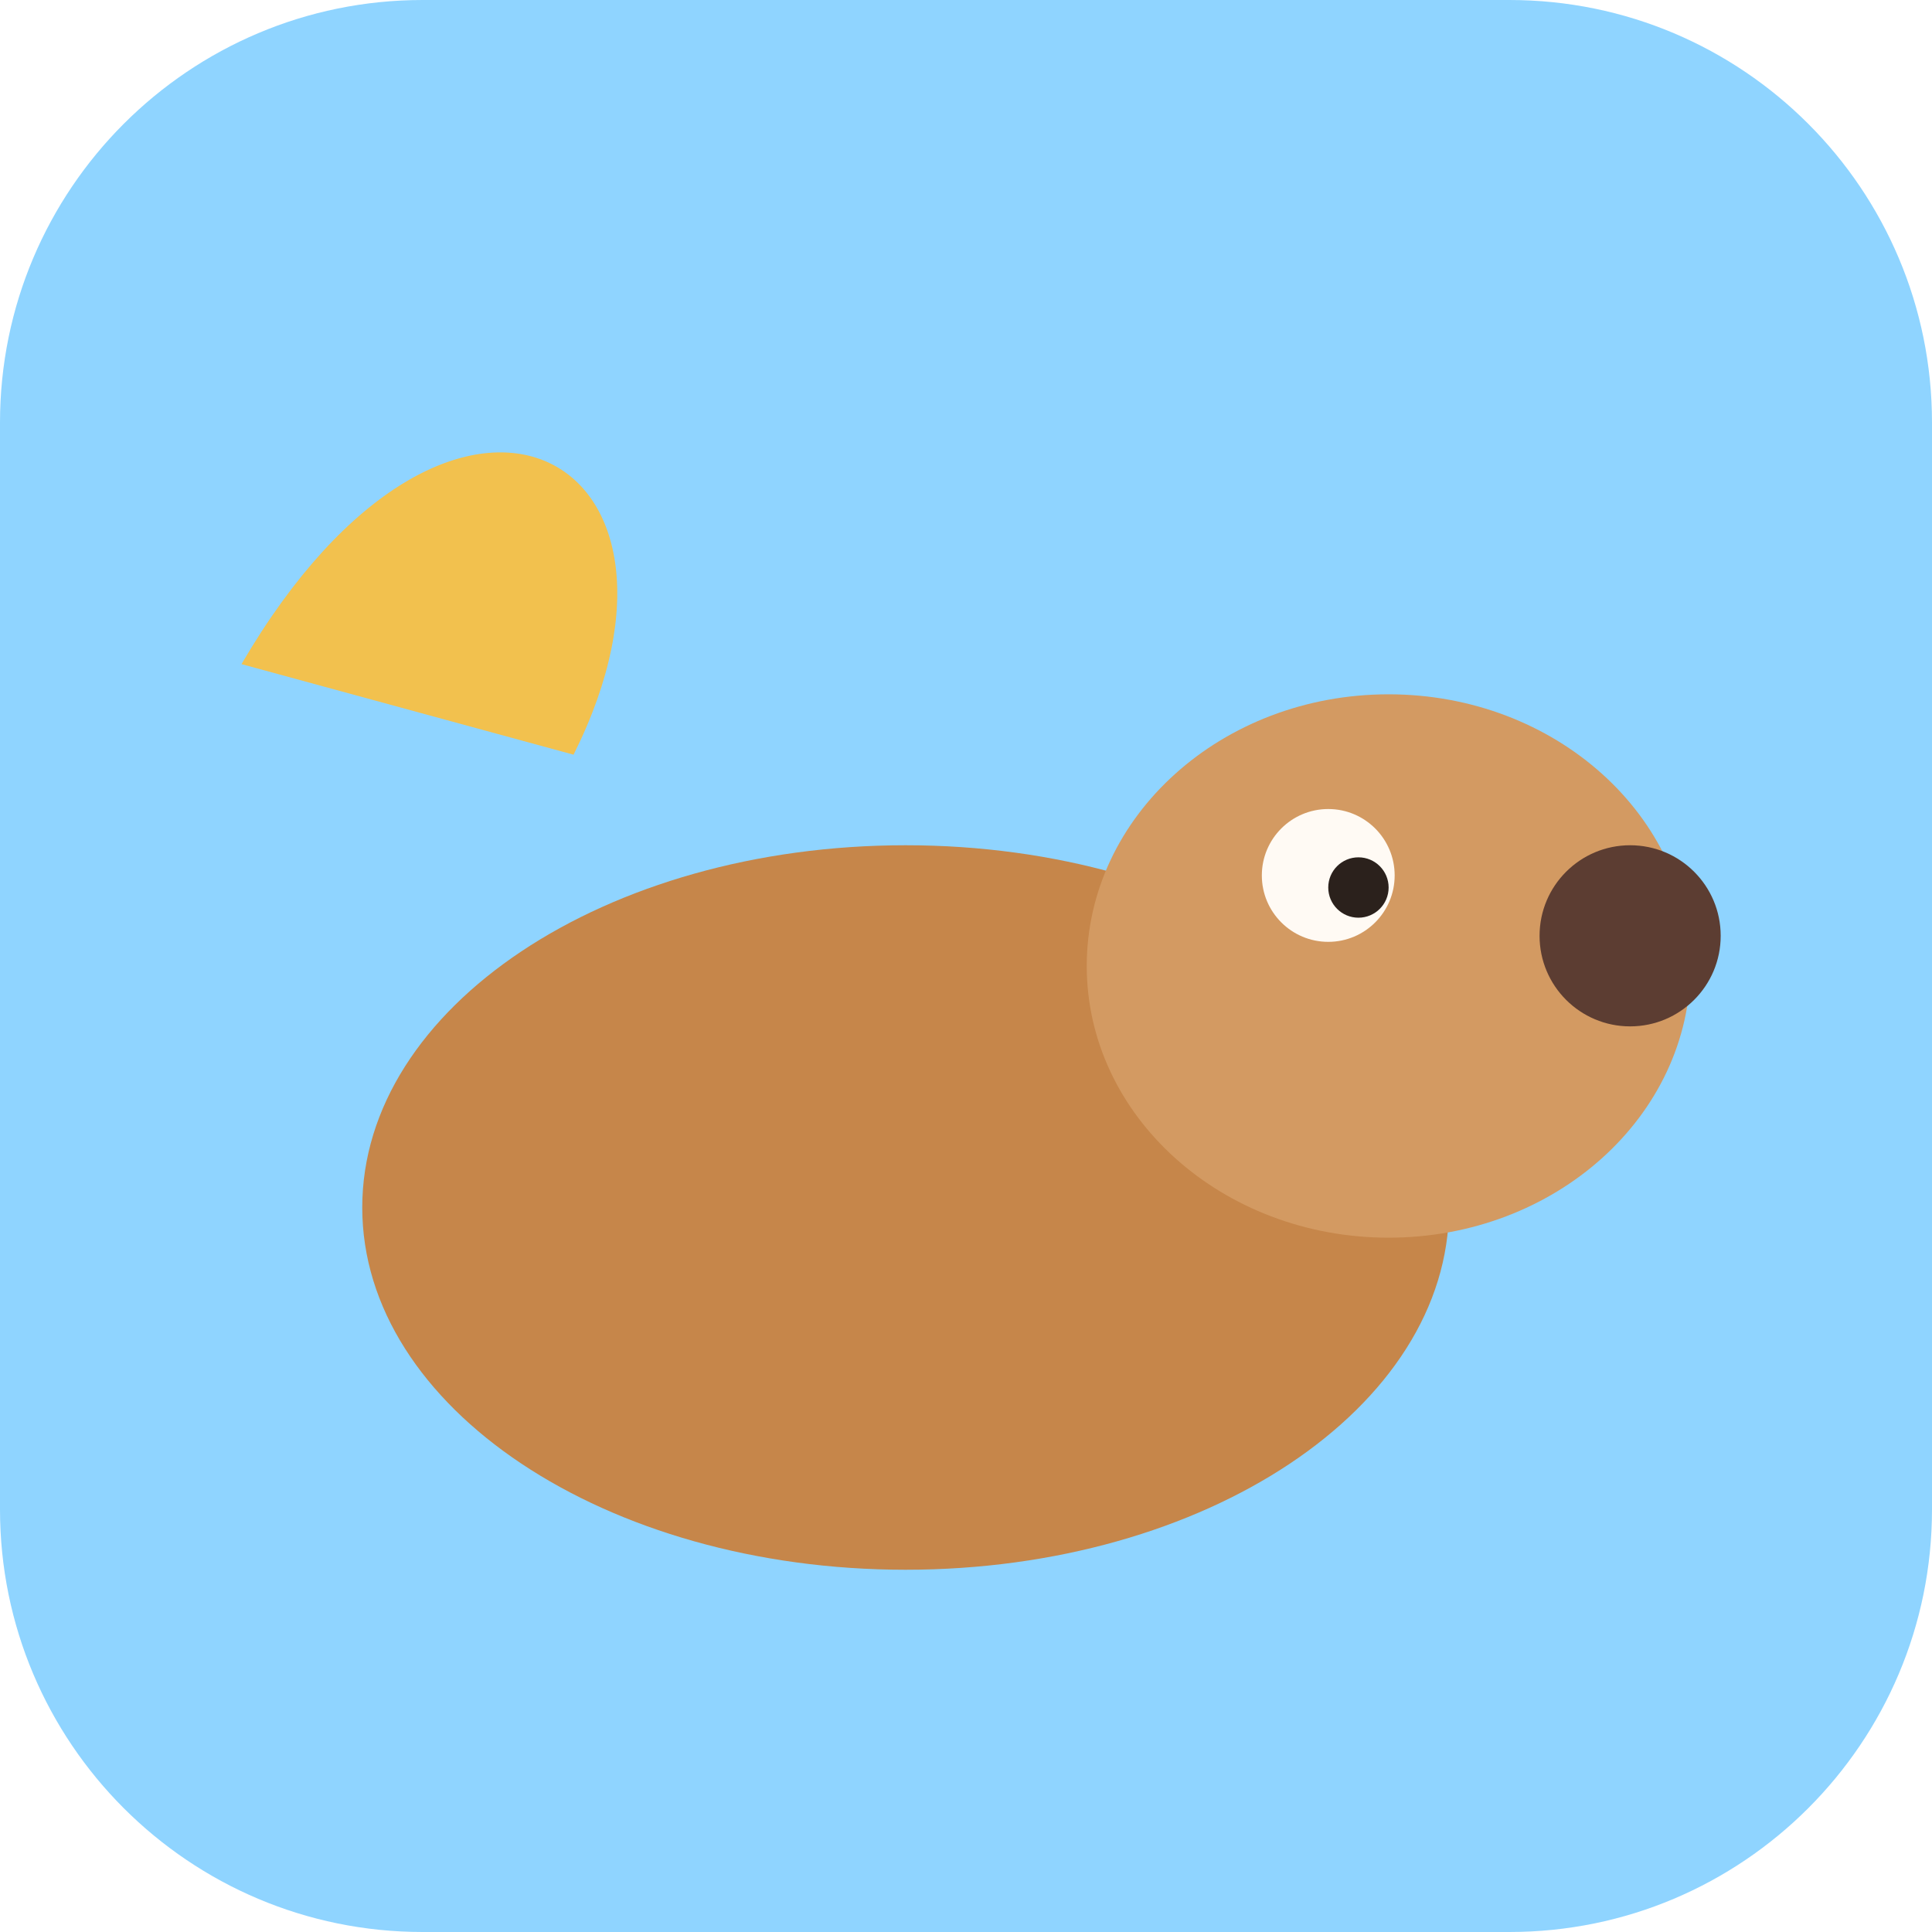
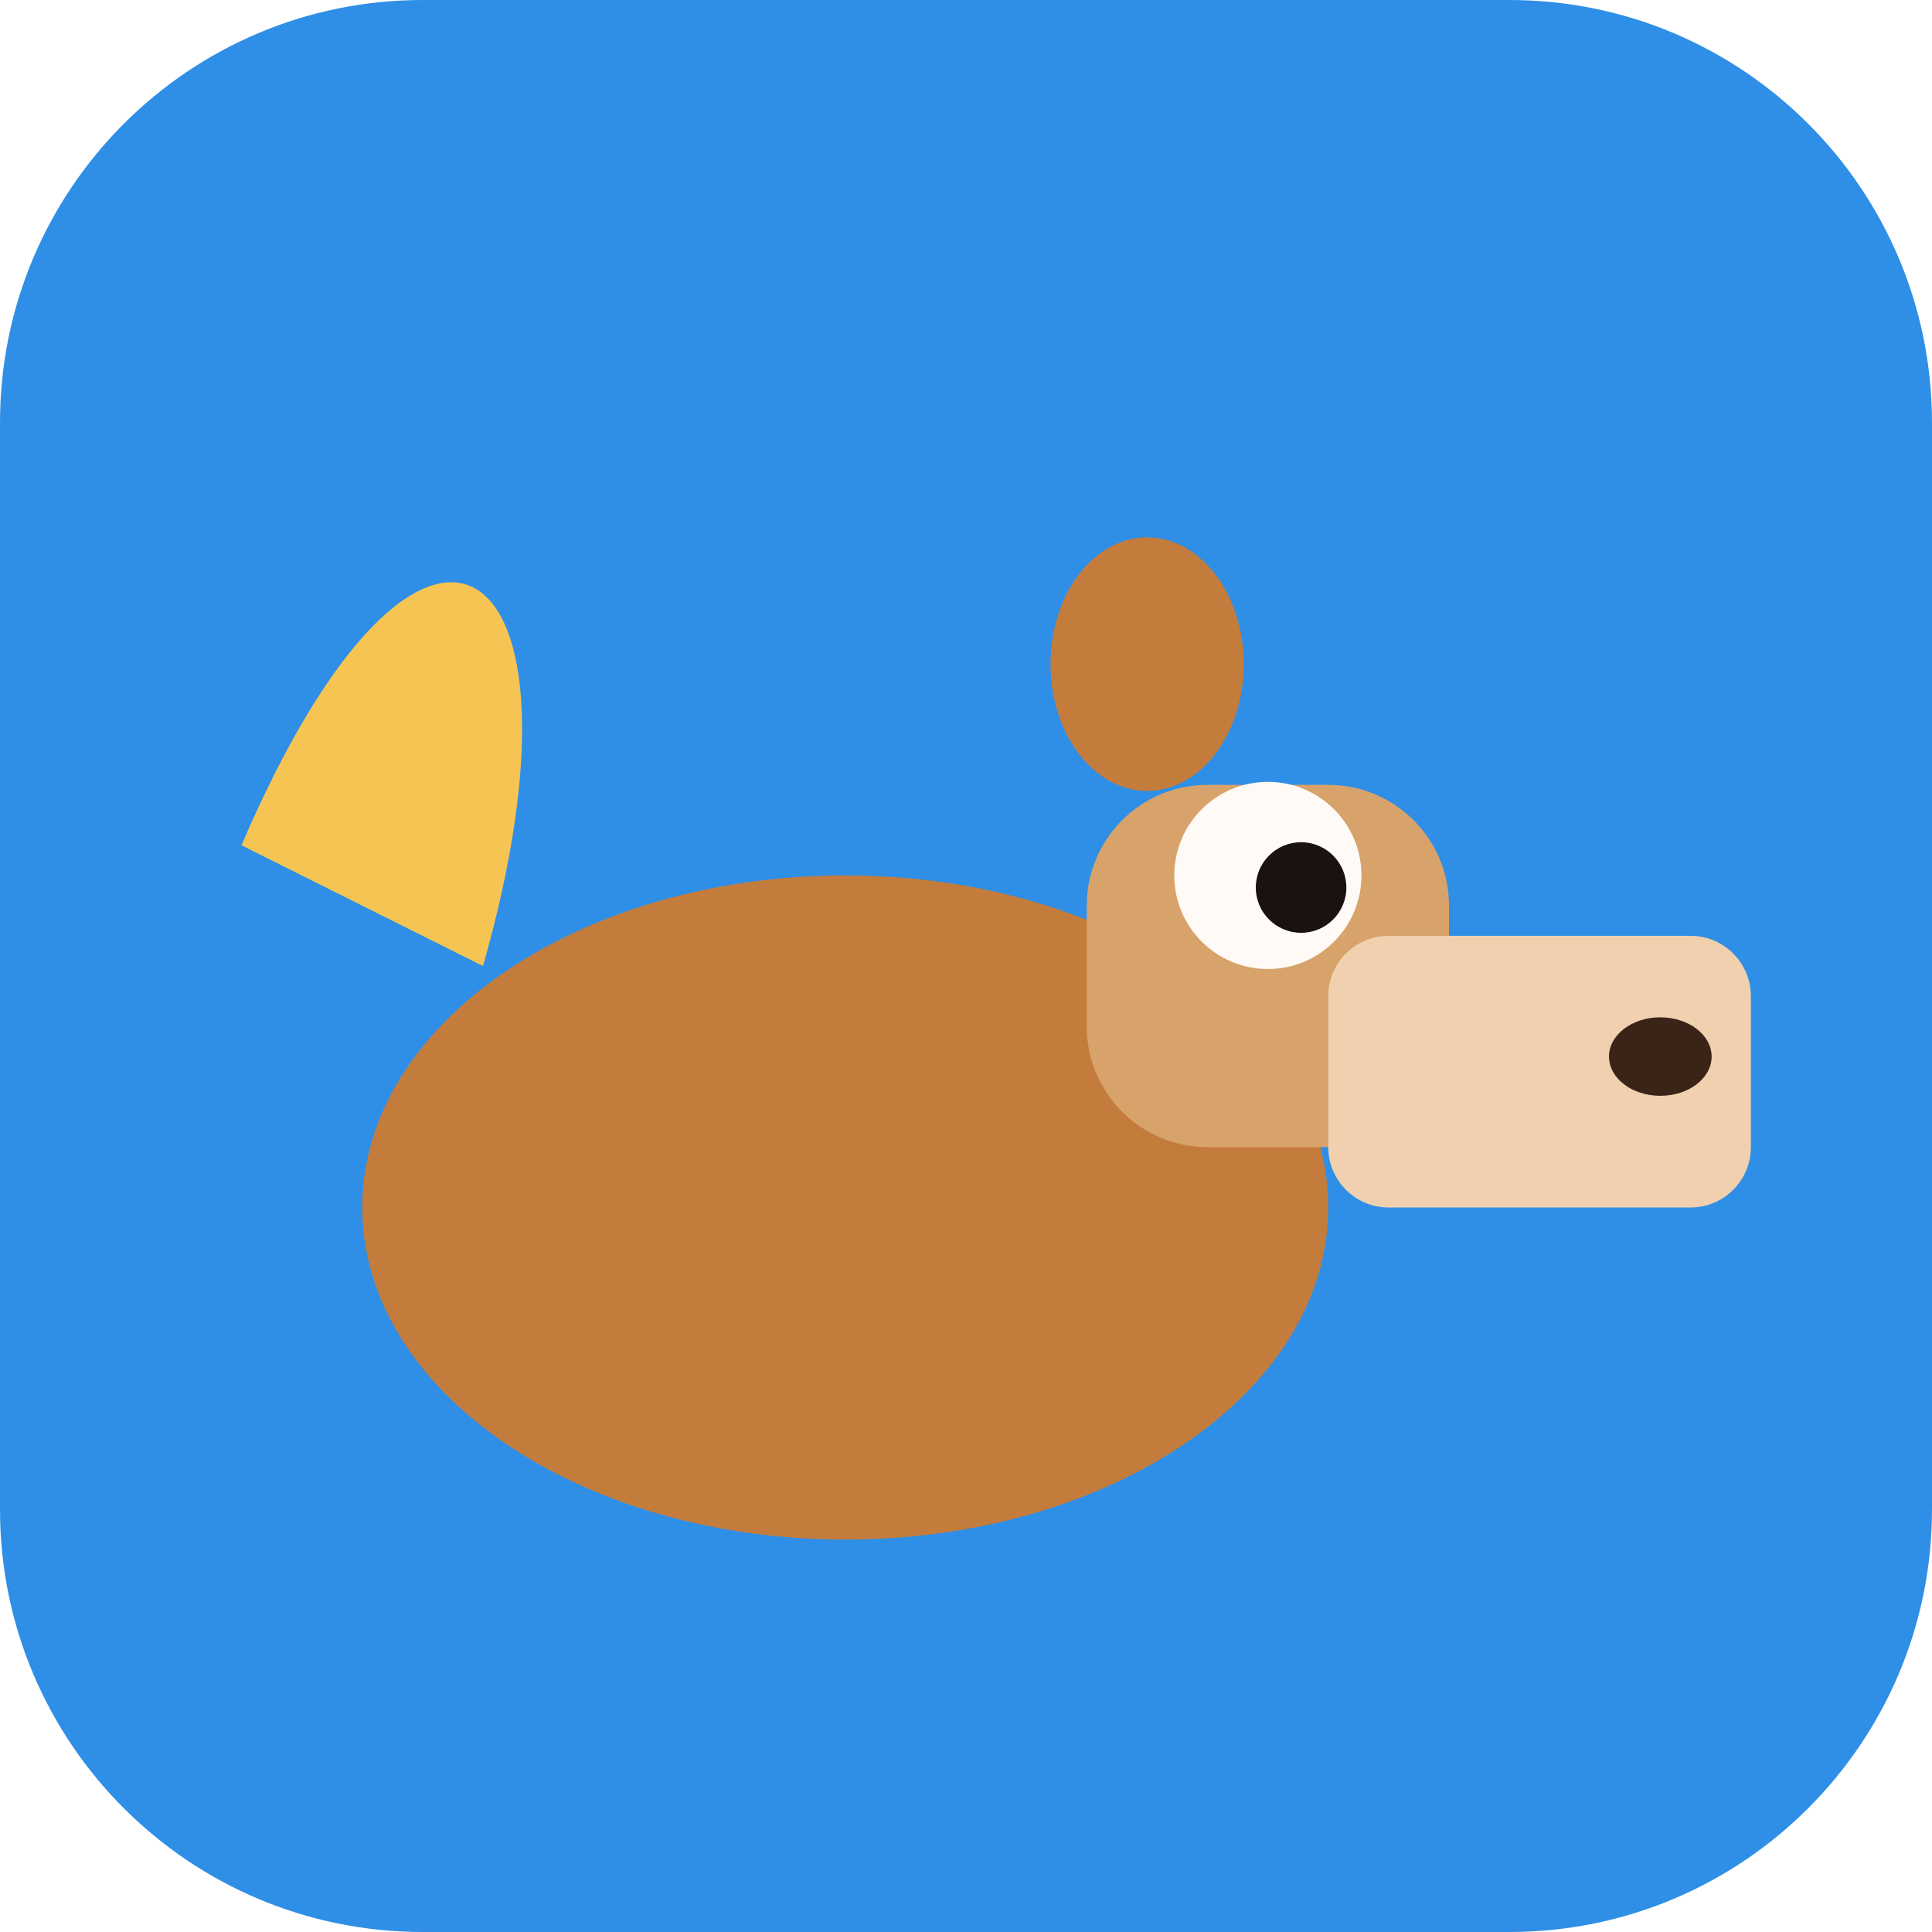
<svg xmlns="http://www.w3.org/2000/svg" viewBox="0 0 64 64">
-   <rect width="64" height="64" rx="14" fill="#8fd4ff" />
-   <ellipse cx="30" cy="40" rx="18" ry="12" fill="#c6864a" />
-   <ellipse cx="46" cy="32" rx="10" ry="9" fill="#d39a62" />
-   <circle cx="54" cy="31" r="3" fill="#5c3d32" />
-   <circle cx="44" cy="29" r="2.2" fill="#fffaf4" />
-   <circle cx="45" cy="29.4" r="1" fill="#2b211c" />
-   <path d="M8 22c7-12 16-7 11 3" fill="#f2c14e" />
+   <rect width="64" height="64" rx="14" fill="#2f8fe6" />
+   <path d="M8 28c6-14 12-10 8 4" fill="#f6c453" />
+   <ellipse cx="28" cy="40" rx="16" ry="11" fill="#c47c3c" />
+   <rect x="36" y="26" width="12" height="12" rx="4" fill="#d7a36a" />
+   <rect x="44" y="31" width="14" height="9" rx="2" fill="#f0d0ae" />
+   <ellipse cx="55" cy="35" rx="1.7" ry="1.3" fill="#3a2418" />
+   <ellipse cx="38" cy="22" rx="3.2" ry="4.2" fill="#c47c3c" />
+   <circle cx="42" cy="29" r="3.1" fill="#fffaf6" />
+   <circle cx="43.1" cy="29.4" r="1.5" fill="#1a120e" />
</svg>
